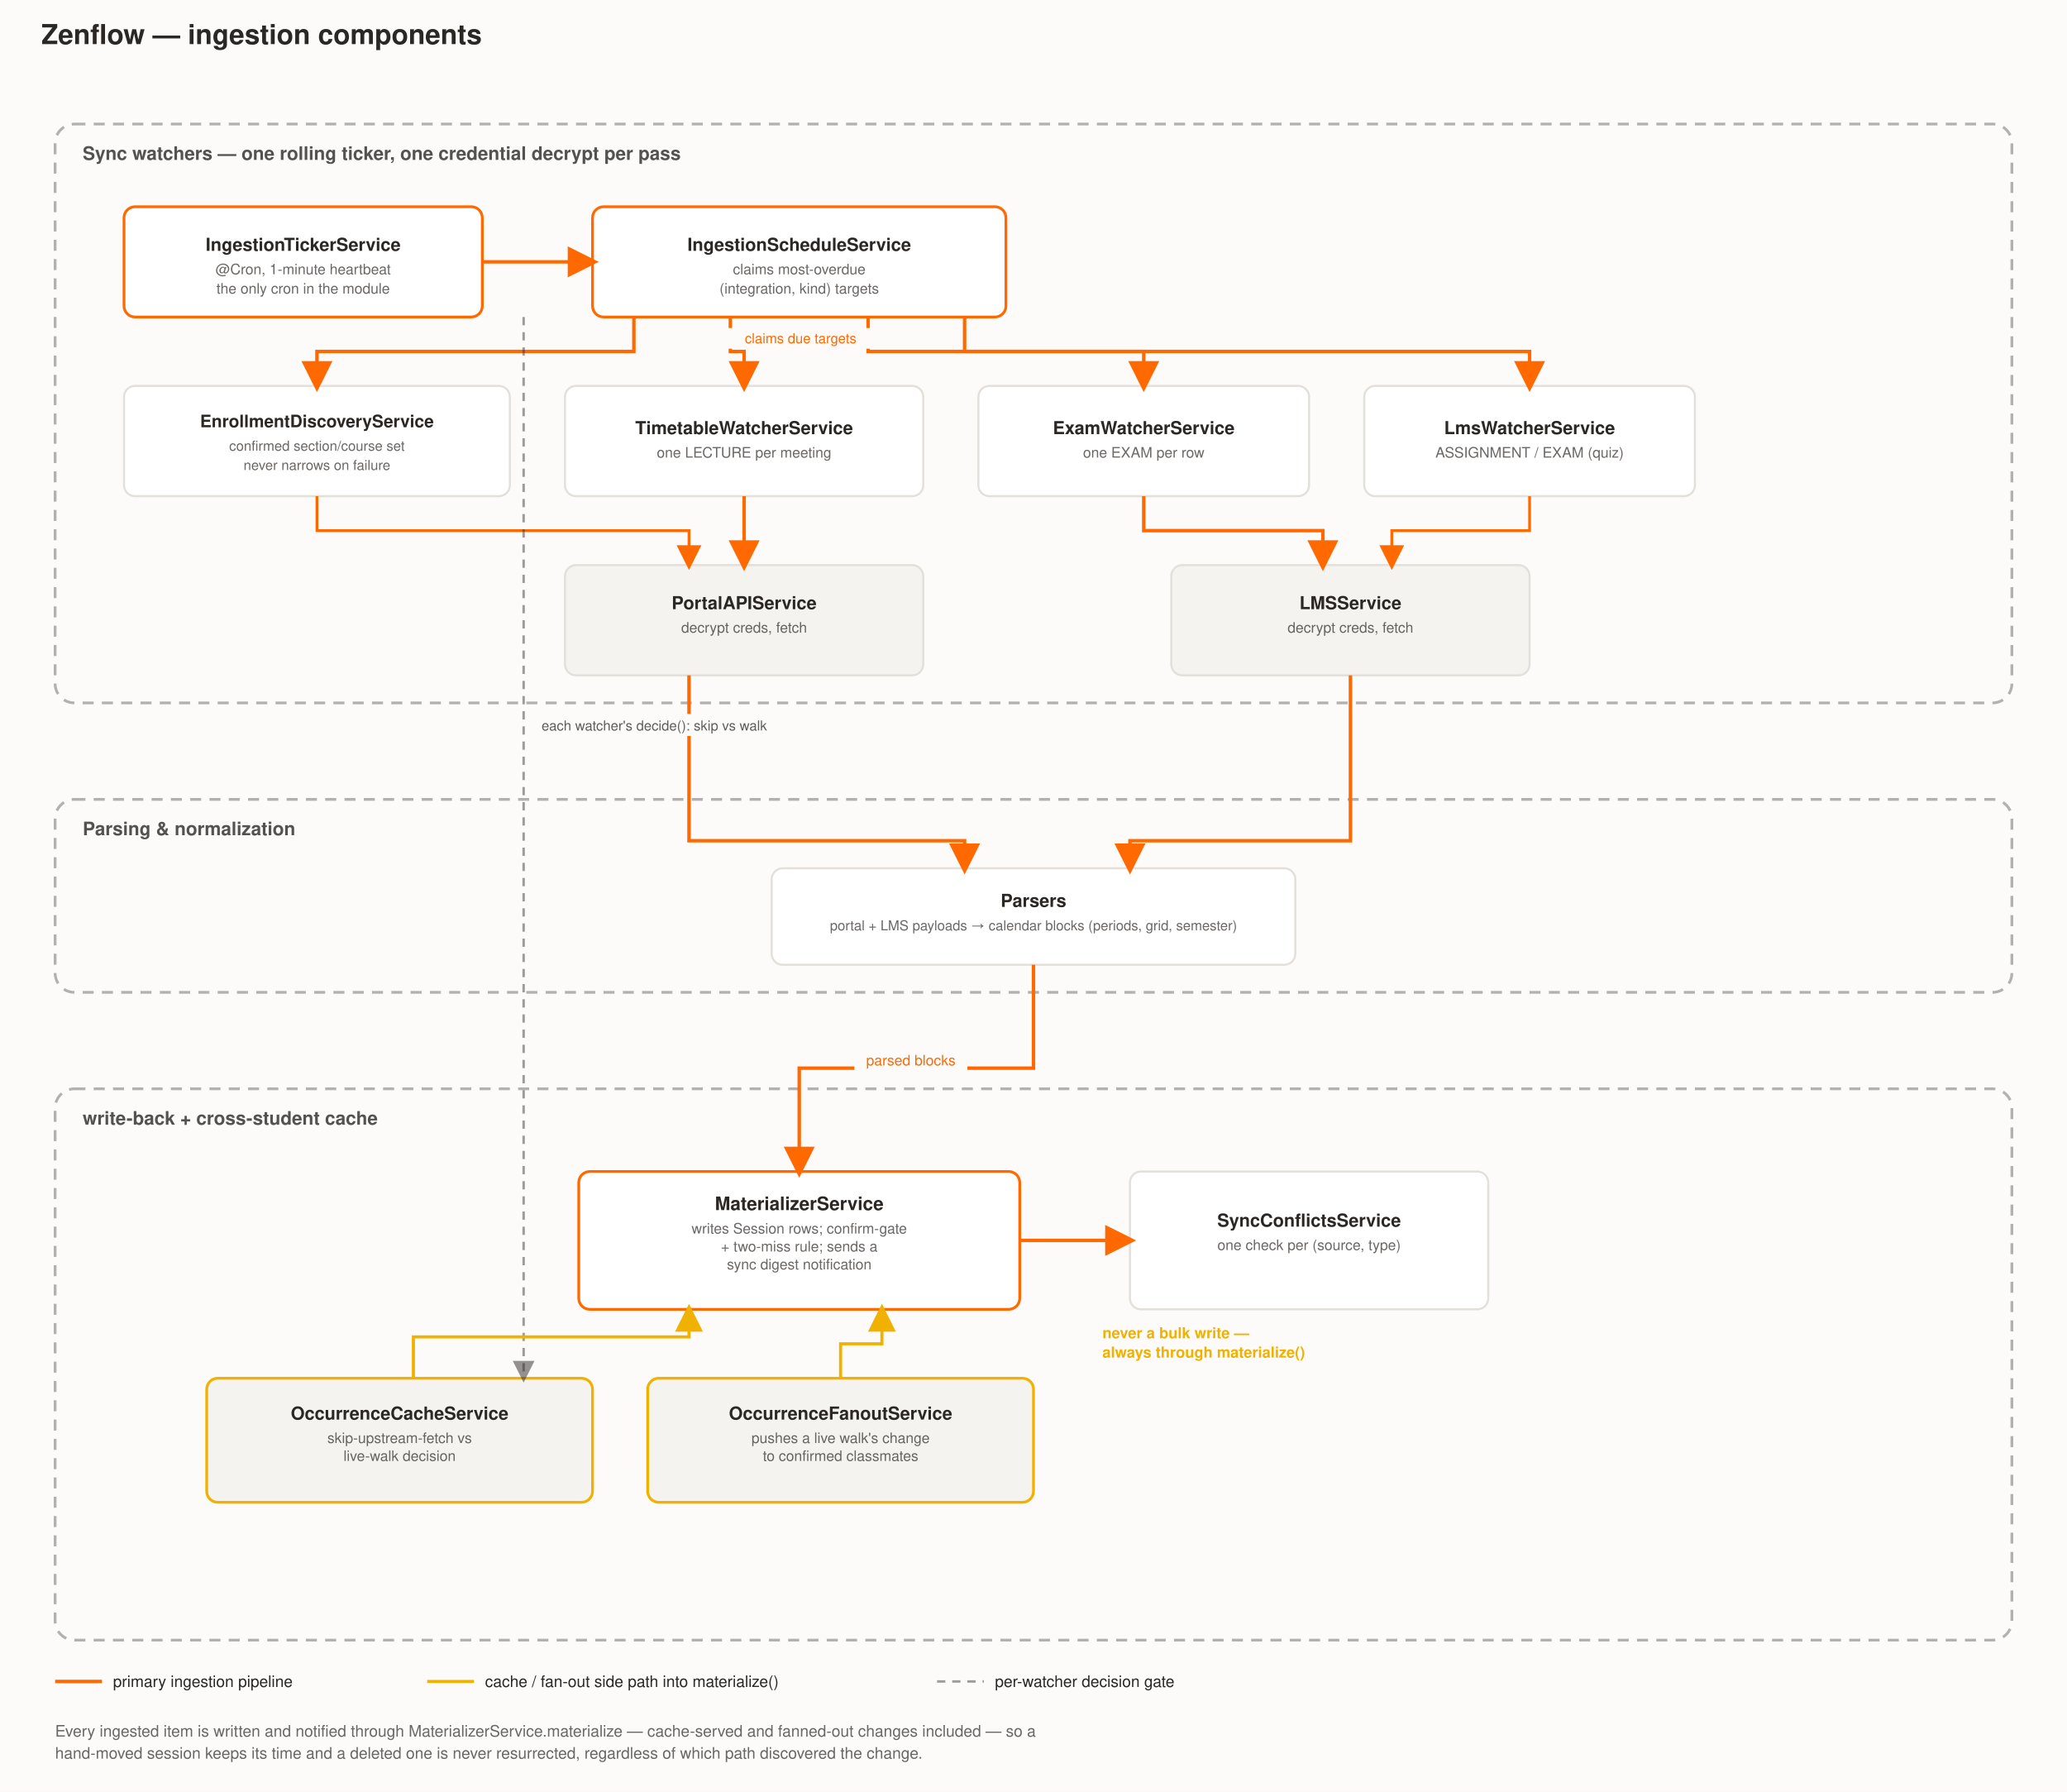
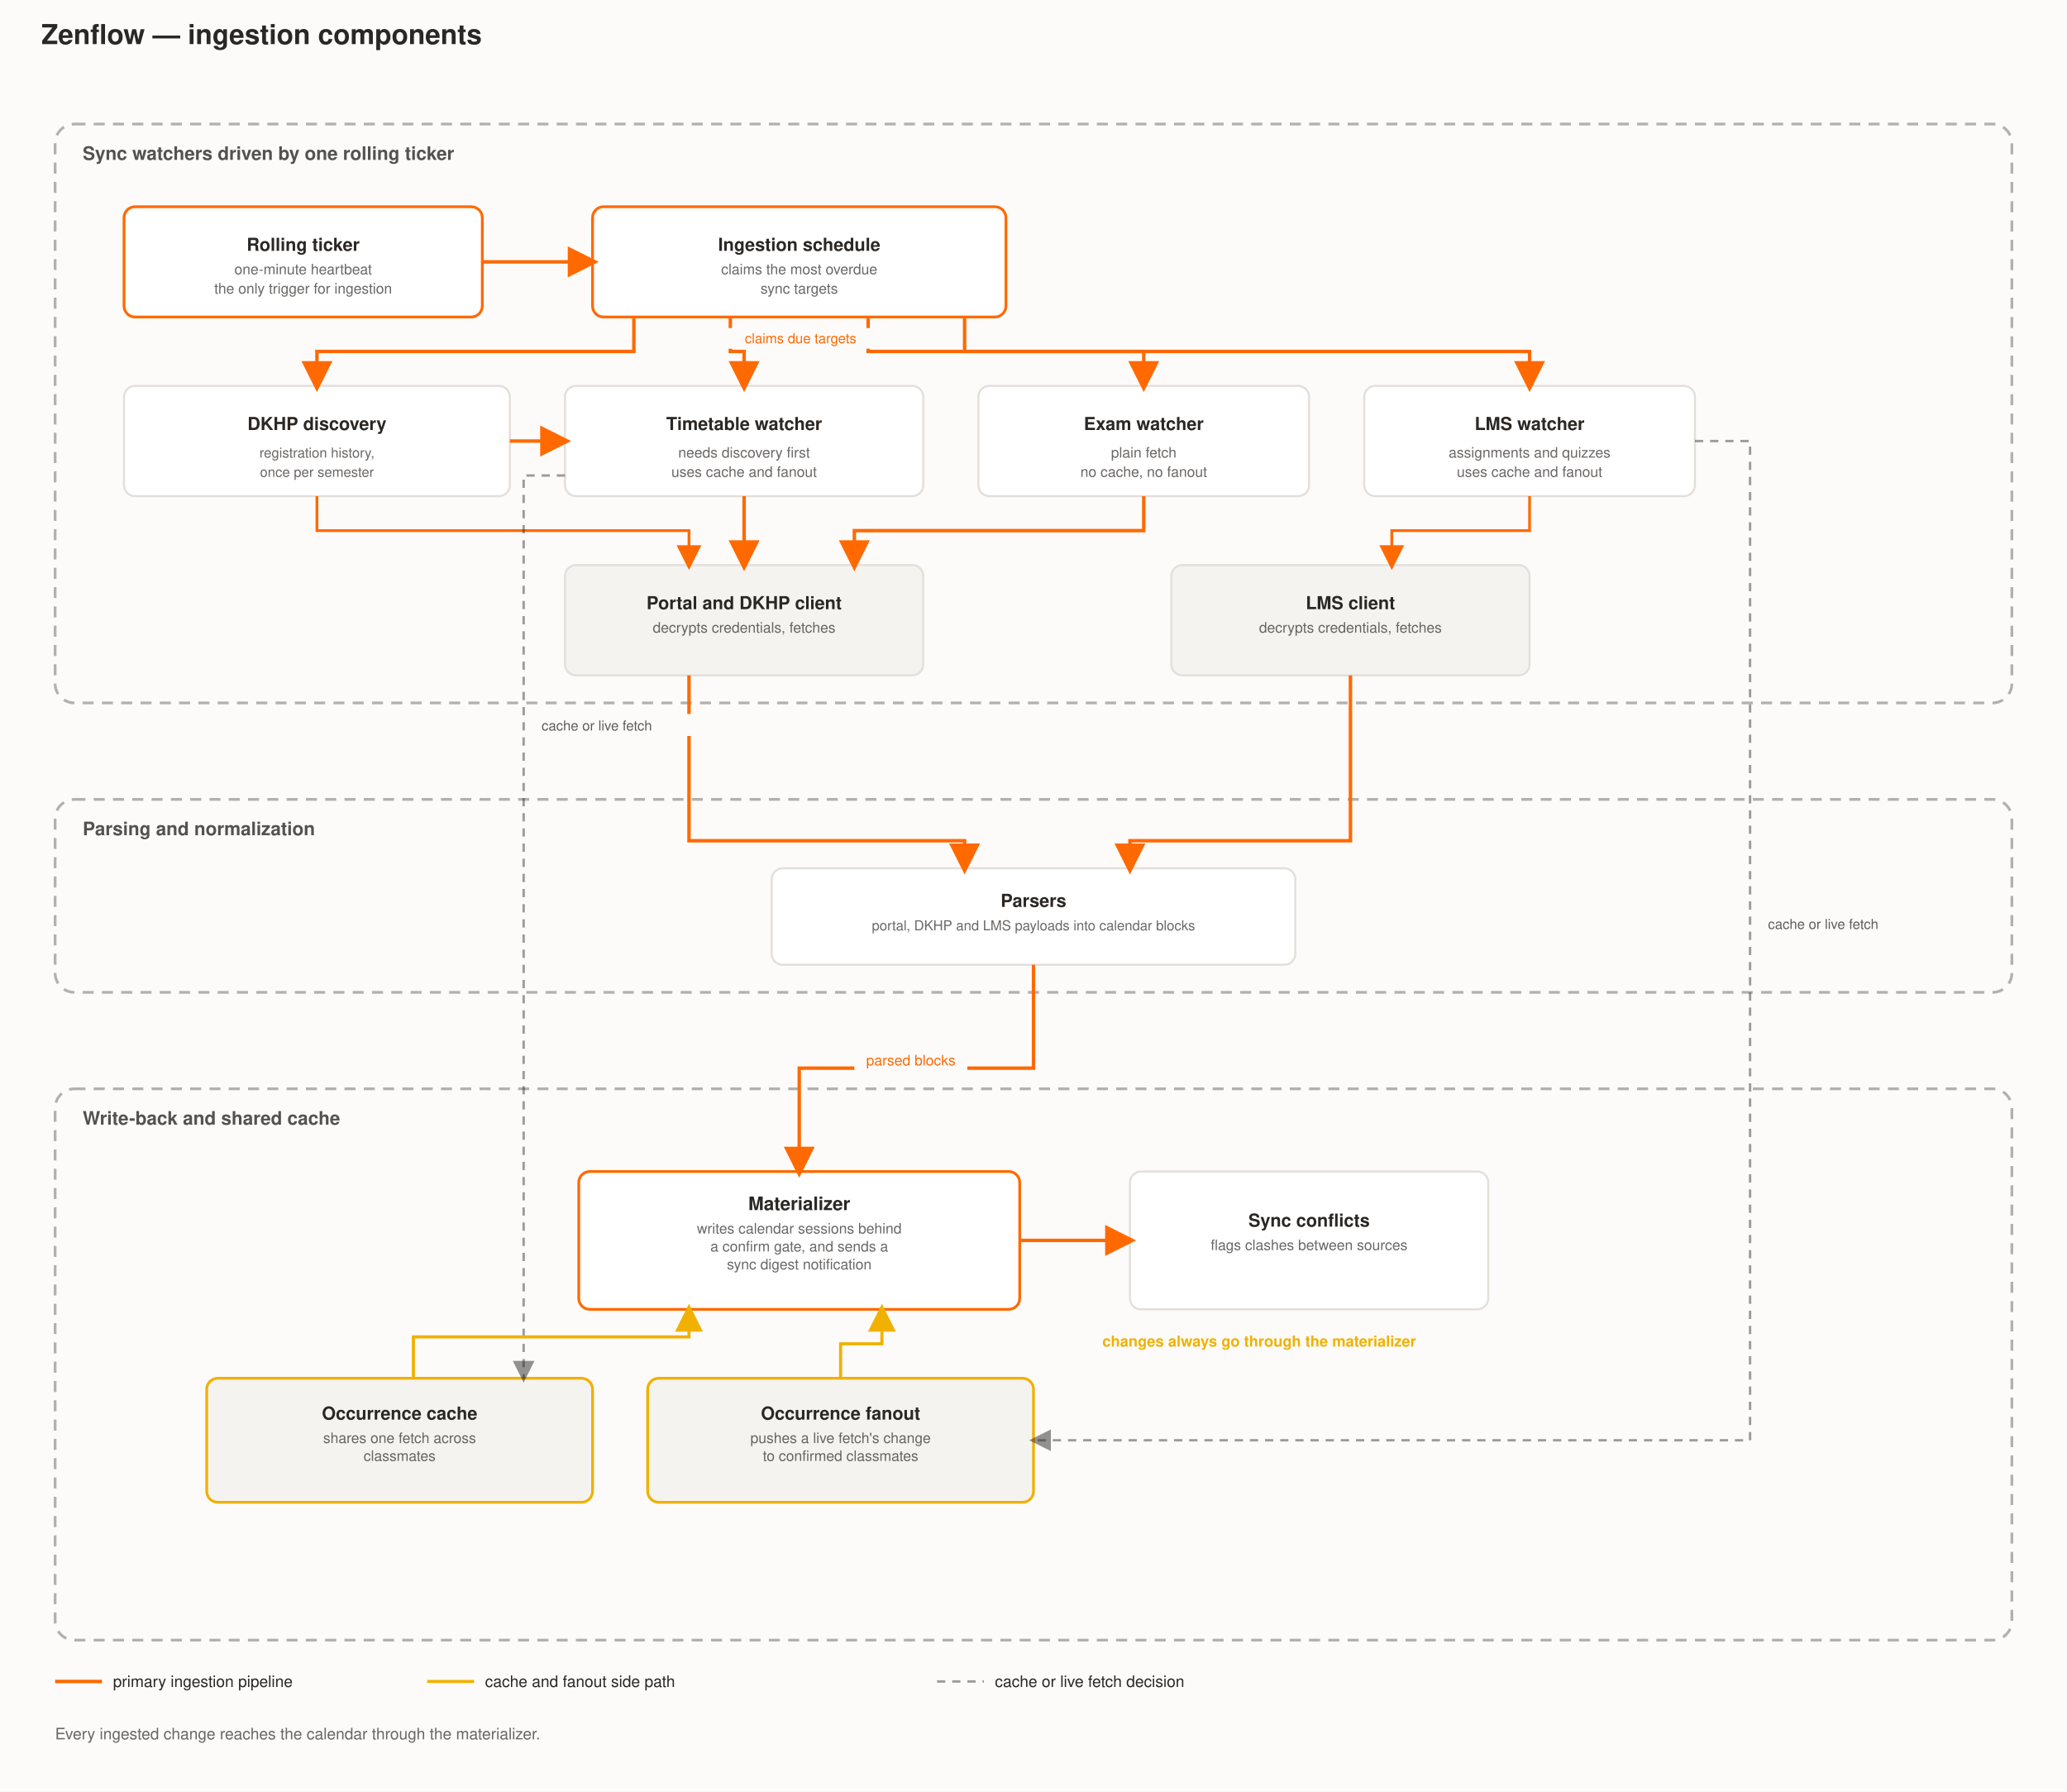
<svg xmlns="http://www.w3.org/2000/svg" viewBox="0 0 1500 1300" font-family="Helvetica, Arial, sans-serif">
  <defs>
    <marker id="iArrOrange" viewBox="0 0 10 10" refX="8" refY="5" markerWidth="9" markerHeight="9" orient="auto-start-reverse">
      <path d="M0,0 L10,5 L0,10 z" fill="#FF6900" />
    </marker>
    <marker id="iArrAmber" viewBox="0 0 10 10" refX="8" refY="5" markerWidth="9" markerHeight="9" orient="auto-start-reverse">
      <path d="M0,0 L10,5 L0,10 z" fill="#F0B100" />
    </marker>
    <marker id="iArrNeutral" viewBox="0 0 10 10" refX="8" refY="5" markerWidth="9" markerHeight="9" orient="auto-start-reverse">
      <path d="M0,0 L10,5 L0,10 z" fill="#2B2724" fill-opacity="0.5" />
    </marker>
  </defs>
  <rect x="0" y="0" width="1500" height="1300" fill="#FCFBFA" />
  <text x="30" y="32" font-size="20" font-weight="700" fill="#2B2724">Zenflow — ingestion components</text>
  <rect x="40" y="90" width="1420" height="420" rx="14" fill="none" stroke="#2B2724" stroke-opacity="0.35" stroke-width="2" stroke-dasharray="8 6" />
-   <text x="60" y="116" font-size="13.5" font-weight="700" fill="#2B2724" opacity="0.8">Sync watchers — one rolling ticker, one credential decrypt per pass</text>
+   <text x="60" y="116" font-size="13.5" font-weight="700" fill="#2B2724" opacity="0.8">Sync watchers driven by one rolling ticker</text>
  <rect x="90" y="150" width="260" height="80" rx="8" fill="#FFFFFF" stroke="#FF6900" stroke-width="2" />
-   <text x="220" y="182" text-anchor="middle" font-size="13" font-weight="700" fill="#2B2724">IngestionTickerService</text>
-   <text x="220" y="199" text-anchor="middle" font-size="10.5" fill="#2B2724" opacity="0.7">@Cron, 1-minute heartbeat</text>
-   <text x="220" y="213" text-anchor="middle" font-size="10.5" fill="#2B2724" opacity="0.7">the only cron in the module</text>
+   <text x="220" y="182" text-anchor="middle" font-size="13" font-weight="700" fill="#2B2724">Rolling ticker</text>
+   <text x="220" y="199" text-anchor="middle" font-size="10.5" fill="#2B2724" opacity="0.7">one-minute heartbeat</text>
+   <text x="220" y="213" text-anchor="middle" font-size="10.5" fill="#2B2724" opacity="0.7">the only trigger for ingestion</text>
  <rect x="430" y="150" width="300" height="80" rx="8" fill="#FFFFFF" stroke="#FF6900" stroke-width="2" />
-   <text x="580" y="182" text-anchor="middle" font-size="13" font-weight="700" fill="#2B2724">IngestionScheduleService</text>
-   <text x="580" y="199" text-anchor="middle" font-size="10.5" fill="#2B2724" opacity="0.7">claims most-overdue</text>
-   <text x="580" y="213" text-anchor="middle" font-size="10.5" fill="#2B2724" opacity="0.7">(integration, kind) targets</text>
+   <text x="580" y="182" text-anchor="middle" font-size="13" font-weight="700" fill="#2B2724">Ingestion schedule</text>
+   <text x="580" y="199" text-anchor="middle" font-size="10.5" fill="#2B2724" opacity="0.7">claims the most overdue</text>
+   <text x="580" y="213" text-anchor="middle" font-size="10.5" fill="#2B2724" opacity="0.7">sync targets</text>
  <rect x="90" y="280" width="280" height="80" rx="8" fill="#FFFFFF" stroke="#E3DFDA" stroke-width="1.5" />
-   <text x="230" y="310" text-anchor="middle" font-size="12.5" font-weight="700" fill="#2B2724">EnrollmentDiscoveryService</text>
-   <text x="230" y="327" text-anchor="middle" font-size="10" fill="#2B2724" opacity="0.7">confirmed section/course set</text>
-   <text x="230" y="341" text-anchor="middle" font-size="10" fill="#2B2724" opacity="0.7">never narrows on failure</text>
+   <text x="230" y="312" text-anchor="middle" font-size="13" font-weight="700" fill="#2B2724">DKHP discovery</text>
+   <text x="230" y="332" text-anchor="middle" font-size="10" fill="#2B2724" opacity="0.7">registration history,</text>
+   <text x="230" y="346" text-anchor="middle" font-size="10" fill="#2B2724" opacity="0.7">once per semester</text>
  <rect x="410" y="280" width="260" height="80" rx="8" fill="#FFFFFF" stroke="#E3DFDA" stroke-width="1.5" />
-   <text x="540" y="315" text-anchor="middle" font-size="13" font-weight="700" fill="#2B2724">TimetableWatcherService</text>
-   <text x="540" y="332" text-anchor="middle" font-size="10.5" fill="#2B2724" opacity="0.7">one LECTURE per meeting</text>
+   <text x="540" y="312" text-anchor="middle" font-size="13" font-weight="700" fill="#2B2724">Timetable watcher</text>
+   <text x="540" y="332" text-anchor="middle" font-size="10.5" fill="#2B2724" opacity="0.7">needs discovery first</text>
+   <text x="540" y="346" text-anchor="middle" font-size="10.5" fill="#2B2724" opacity="0.7">uses cache and fanout</text>
  <rect x="710" y="280" width="240" height="80" rx="8" fill="#FFFFFF" stroke="#E3DFDA" stroke-width="1.5" />
-   <text x="830" y="315" text-anchor="middle" font-size="13" font-weight="700" fill="#2B2724">ExamWatcherService</text>
-   <text x="830" y="332" text-anchor="middle" font-size="10.5" fill="#2B2724" opacity="0.7">one EXAM per row</text>
+   <text x="830" y="312" text-anchor="middle" font-size="13" font-weight="700" fill="#2B2724">Exam watcher</text>
+   <text x="830" y="332" text-anchor="middle" font-size="10.5" fill="#2B2724" opacity="0.7">plain fetch</text>
+   <text x="830" y="346" text-anchor="middle" font-size="10.5" fill="#2B2724" opacity="0.7">no cache, no fanout</text>
  <rect x="990" y="280" width="240" height="80" rx="8" fill="#FFFFFF" stroke="#E3DFDA" stroke-width="1.5" />
-   <text x="1110" y="315" text-anchor="middle" font-size="13" font-weight="700" fill="#2B2724">LmsWatcherService</text>
-   <text x="1110" y="332" text-anchor="middle" font-size="10.5" fill="#2B2724" opacity="0.7">ASSIGNMENT / EXAM (quiz)</text>
+   <text x="1110" y="312" text-anchor="middle" font-size="13" font-weight="700" fill="#2B2724">LMS watcher</text>
+   <text x="1110" y="332" text-anchor="middle" font-size="10.5" fill="#2B2724" opacity="0.7">assignments and quizzes</text>
+   <text x="1110" y="346" text-anchor="middle" font-size="10.5" fill="#2B2724" opacity="0.7">uses cache and fanout</text>
  <rect x="410" y="410" width="260" height="80" rx="8" fill="#F5F3F0" stroke="#E3DFDA" stroke-width="1.5" />
-   <text x="540" y="442" text-anchor="middle" font-size="13" font-weight="700" fill="#2B2724">PortalAPIService</text>
-   <text x="540" y="459" text-anchor="middle" font-size="10.5" fill="#2B2724" opacity="0.7">decrypt creds, fetch</text>
+   <text x="540" y="442" text-anchor="middle" font-size="13" font-weight="700" fill="#2B2724">Portal and DKHP client</text>
+   <text x="540" y="459" text-anchor="middle" font-size="10.5" fill="#2B2724" opacity="0.7">decrypts credentials, fetches</text>
  <rect x="850" y="410" width="260" height="80" rx="8" fill="#F5F3F0" stroke="#E3DFDA" stroke-width="1.5" />
-   <text x="980" y="442" text-anchor="middle" font-size="13" font-weight="700" fill="#2B2724">LMSService</text>
-   <text x="980" y="459" text-anchor="middle" font-size="10.5" fill="#2B2724" opacity="0.7">decrypt creds, fetch</text>
+   <text x="980" y="442" text-anchor="middle" font-size="13" font-weight="700" fill="#2B2724">LMS client</text>
+   <text x="980" y="459" text-anchor="middle" font-size="10.5" fill="#2B2724" opacity="0.7">decrypts credentials, fetches</text>
  <rect x="40" y="580" width="1420" height="140" rx="14" fill="none" stroke="#2B2724" stroke-opacity="0.35" stroke-width="2" stroke-dasharray="8 6" />
-   <text x="60" y="606" font-size="13.5" font-weight="700" fill="#2B2724" opacity="0.8">Parsing &amp; normalization</text>
+   <text x="60" y="606" font-size="13.5" font-weight="700" fill="#2B2724" opacity="0.8">Parsing and normalization</text>
  <rect x="560" y="630" width="380" height="70" rx="8" fill="#FFFFFF" stroke="#E3DFDA" stroke-width="1.5" />
  <text x="750" y="658" text-anchor="middle" font-size="13" font-weight="700" fill="#2B2724">Parsers</text>
-   <text x="750" y="675" text-anchor="middle" font-size="10" fill="#2B2724" opacity="0.7">portal + LMS payloads → calendar blocks (periods, grid, semester)</text>
+   <text x="750" y="675" text-anchor="middle" font-size="10" fill="#2B2724" opacity="0.7">portal, DKHP and LMS payloads into calendar blocks</text>
  <rect x="40" y="790" width="1420" height="400" rx="14" fill="none" stroke="#2B2724" stroke-opacity="0.35" stroke-width="2" stroke-dasharray="8 6" />
-   <text x="60" y="816" font-size="13.5" font-weight="700" fill="#2B2724" opacity="0.8">write-back + cross-student cache</text>
+   <text x="60" y="816" font-size="13.5" font-weight="700" fill="#2B2724" opacity="0.8">Write-back and shared cache</text>
  <rect x="420" y="850" width="320" height="100" rx="8" fill="#FFFFFF" stroke="#FF6900" stroke-width="2" />
-   <text x="580" y="878" text-anchor="middle" font-size="13.5" font-weight="700" fill="#2B2724">MaterializerService</text>
-   <text x="580" y="895" text-anchor="middle" font-size="10.5" fill="#2B2724" opacity="0.7">writes Session rows; confirm-gate</text>
-   <text x="580" y="908" text-anchor="middle" font-size="10.5" fill="#2B2724" opacity="0.7">+ two-miss rule; sends a</text>
+   <text x="580" y="878" text-anchor="middle" font-size="13.5" font-weight="700" fill="#2B2724">Materializer</text>
+   <text x="580" y="895" text-anchor="middle" font-size="10.5" fill="#2B2724" opacity="0.7">writes calendar sessions behind</text>
+   <text x="580" y="908" text-anchor="middle" font-size="10.5" fill="#2B2724" opacity="0.7">a confirm gate, and sends a</text>
  <text x="580" y="921" text-anchor="middle" font-size="10.5" fill="#2B2724" opacity="0.7">sync digest notification</text>
  <rect x="820" y="850" width="260" height="100" rx="8" fill="#FFFFFF" stroke="#E3DFDA" stroke-width="1.5" />
-   <text x="950" y="890" text-anchor="middle" font-size="13" font-weight="700" fill="#2B2724">SyncConflictsService</text>
-   <text x="950" y="907" text-anchor="middle" font-size="10.5" fill="#2B2724" opacity="0.7">one check per (source, type)</text>
+   <text x="950" y="890" text-anchor="middle" font-size="13" font-weight="700" fill="#2B2724">Sync conflicts</text>
+   <text x="950" y="907" text-anchor="middle" font-size="10.5" fill="#2B2724" opacity="0.7">flags clashes between sources</text>
  <rect x="150" y="1000" width="280" height="90" rx="8" fill="#F5F3F0" stroke="#F0B100" stroke-width="2" />
-   <text x="290" y="1030" text-anchor="middle" font-size="13" font-weight="700" fill="#2B2724">OccurrenceCacheService</text>
-   <text x="290" y="1047" text-anchor="middle" font-size="10.5" fill="#2B2724" opacity="0.7">skip-upstream-fetch vs</text>
-   <text x="290" y="1060" text-anchor="middle" font-size="10.5" fill="#2B2724" opacity="0.7">live-walk decision</text>
+   <text x="290" y="1030" text-anchor="middle" font-size="13" font-weight="700" fill="#2B2724">Occurrence cache</text>
+   <text x="290" y="1047" text-anchor="middle" font-size="10.5" fill="#2B2724" opacity="0.7">shares one fetch across</text>
+   <text x="290" y="1060" text-anchor="middle" font-size="10.5" fill="#2B2724" opacity="0.7">classmates</text>
  <rect x="470" y="1000" width="280" height="90" rx="8" fill="#F5F3F0" stroke="#F0B100" stroke-width="2" />
-   <text x="610" y="1030" text-anchor="middle" font-size="13" font-weight="700" fill="#2B2724">OccurrenceFanoutService</text>
-   <text x="610" y="1047" text-anchor="middle" font-size="10.5" fill="#2B2724" opacity="0.7">pushes a live walk's change</text>
+   <text x="610" y="1030" text-anchor="middle" font-size="13" font-weight="700" fill="#2B2724">Occurrence fanout</text>
+   <text x="610" y="1047" text-anchor="middle" font-size="10.5" fill="#2B2724" opacity="0.7">pushes a live fetch's change</text>
  <text x="610" y="1060" text-anchor="middle" font-size="10.5" fill="#2B2724" opacity="0.7">to confirmed classmates</text>
  <path d="M350,190 L430,190" fill="none" stroke="#FF6900" stroke-width="2.5" marker-end="url(#iArrOrange)" />
  <path d="M460,230 L460,255 L230,255 L230,280" fill="none" stroke="#FF6900" stroke-width="2.5" marker-end="url(#iArrOrange)" />
  <path d="M530,230 L530,255 L540,255 L540,280" fill="none" stroke="#FF6900" stroke-width="2.5" marker-end="url(#iArrOrange)" />
  <path d="M630,230 L630,255 L830,255 L830,280" fill="none" stroke="#FF6900" stroke-width="2.5" marker-end="url(#iArrOrange)" />
  <path d="M700,230 L700,255 L1110,255 L1110,280" fill="none" stroke="#FF6900" stroke-width="2.5" marker-end="url(#iArrOrange)" />
  <rect x="525" y="238" width="112" height="15" fill="#FCFBFA" />
  <text x="581" y="249" text-anchor="middle" font-size="10" fill="#FF6900">claims due targets</text>
  <path d="M230,360 L230,385 L500,385 L500,410" fill="none" stroke="#FF6900" stroke-width="2" marker-end="url(#iArrOrange)" />
+   <path d="M370,320 L410,320" fill="none" stroke="#FF6900" stroke-width="2.5" marker-end="url(#iArrOrange)" />
  <path d="M540,360 L540,410" fill="none" stroke="#FF6900" stroke-width="2.5" marker-end="url(#iArrOrange)" />
-   <path d="M830,360 L830,385 L960,385 L960,410" fill="none" stroke="#FF6900" stroke-width="2.5" marker-end="url(#iArrOrange)" />
+   <path d="M830,360 L830,385 L620,385 L620,410" fill="none" stroke="#FF6900" stroke-width="2.5" marker-end="url(#iArrOrange)" />
  <path d="M1110,360 L1110,385 L1010,385 L1010,410" fill="none" stroke="#FF6900" stroke-width="2" marker-end="url(#iArrOrange)" />
  <path d="M500,490 L500,610 L700,610 L700,630" fill="none" stroke="#FF6900" stroke-width="2.5" marker-end="url(#iArrOrange)" />
  <path d="M980,490 L980,610 L820,610 L820,630" fill="none" stroke="#FF6900" stroke-width="2.5" marker-end="url(#iArrOrange)" />
  <path d="M750,700 L750,775 L580,775 L580,850" fill="none" stroke="#FF6900" stroke-width="2.5" marker-end="url(#iArrOrange)" />
  <rect x="620" y="762" width="82" height="15" fill="#FCFBFA" />
  <text x="661" y="773" text-anchor="middle" font-size="10.5" fill="#FF6900">parsed blocks</text>
  <path d="M740,900 L820,900" fill="none" stroke="#FF6900" stroke-width="2.5" marker-end="url(#iArrOrange)" />
-   <path d="M380,230 L380,1000" fill="none" stroke="#2B2724" stroke-opacity="0.45" stroke-width="1.75" stroke-dasharray="6 5" marker-end="url(#iArrNeutral)" />
-   <rect x="388" y="518" width="230" height="16" fill="#FCFBFA" />
-   <text x="393" y="530" font-size="10" fill="#2B2724" opacity="0.75">each watcher's decide(): skip vs walk</text>
+   <path d="M410,345 L380,345 L380,1000" fill="none" stroke="#2B2724" stroke-opacity="0.45" stroke-width="1.75" stroke-dasharray="6 5" marker-end="url(#iArrNeutral)" />
+   <rect x="388" y="518" width="130" height="16" fill="#FCFBFA" />
+   <text x="393" y="530" font-size="10" fill="#2B2724" opacity="0.75">cache or live fetch</text>
  <path d="M300,1000 L300,970 L500,970 L500,950" fill="none" stroke="#F0B100" stroke-width="2.25" marker-end="url(#iArrAmber)" />
  <path d="M610,1000 L610,975 L640,975 L640,950" fill="none" stroke="#F0B100" stroke-width="2.25" marker-end="url(#iArrAmber)" />
-   <rect x="790" y="958" width="230" height="32" fill="#FCFBFA" />
-   <text x="800" y="971" font-size="11" fill="#F0B100" font-weight="600">never a bulk write —</text>
-   <text x="800" y="985" font-size="11" fill="#F0B100" font-weight="600">always through materialize()</text>
+   <rect x="790" y="964" width="270" height="18" fill="#FCFBFA" />
+   <text x="800" y="977" font-size="11" fill="#F0B100" font-weight="600">changes always go through the materializer</text>
+   <path d="M1230,320 L1270,320 L1270,1045 L750,1045" fill="none" stroke="#2B2724" stroke-opacity="0.45" stroke-width="1.75" stroke-dasharray="6 5" marker-end="url(#iArrNeutral)" />
+   <rect x="1278" y="662" width="130" height="16" fill="#FCFBFA" />
+   <text x="1283" y="674" font-size="10" fill="#2B2724" opacity="0.75">cache or live fetch</text>
  <g transform="translate(40,1220)">
    <line x1="0" y1="0" x2="34" y2="0" stroke="#FF6900" stroke-width="2.5" />
    <text x="42" y="4" font-size="11.5" fill="#2B2724">primary ingestion pipeline</text>
    <line x1="270" y1="0" x2="304" y2="0" stroke="#F0B100" stroke-width="2.25" />
-     <text x="312" y="4" font-size="11.5" fill="#2B2724">cache / fan-out side path into materialize()</text>
+     <text x="312" y="4" font-size="11.5" fill="#2B2724">cache and fanout side path</text>
    <line x1="640" y1="0" x2="674" y2="0" stroke="#2B2724" stroke-opacity="0.45" stroke-width="1.75" stroke-dasharray="6 5" />
-     <text x="682" y="4" font-size="11.5" fill="#2B2724">per-watcher decision gate</text>
+     <text x="682" y="4" font-size="11.5" fill="#2B2724">cache or live fetch decision</text>
  </g>
-   <text x="40" y="1260" font-size="11.5" fill="#2B2724" opacity="0.7">Every ingested item is written and notified through MaterializerService.materialize — cache-served and fanned-out changes included — so a</text>
-   <text x="40" y="1276" font-size="11.5" fill="#2B2724" opacity="0.7">hand-moved session keeps its time and a deleted one is never resurrected, regardless of which path discovered the change.</text>
+   <text x="40" y="1262" font-size="11.5" fill="#2B2724" opacity="0.7">Every ingested change reaches the calendar through the materializer.</text>
</svg>
